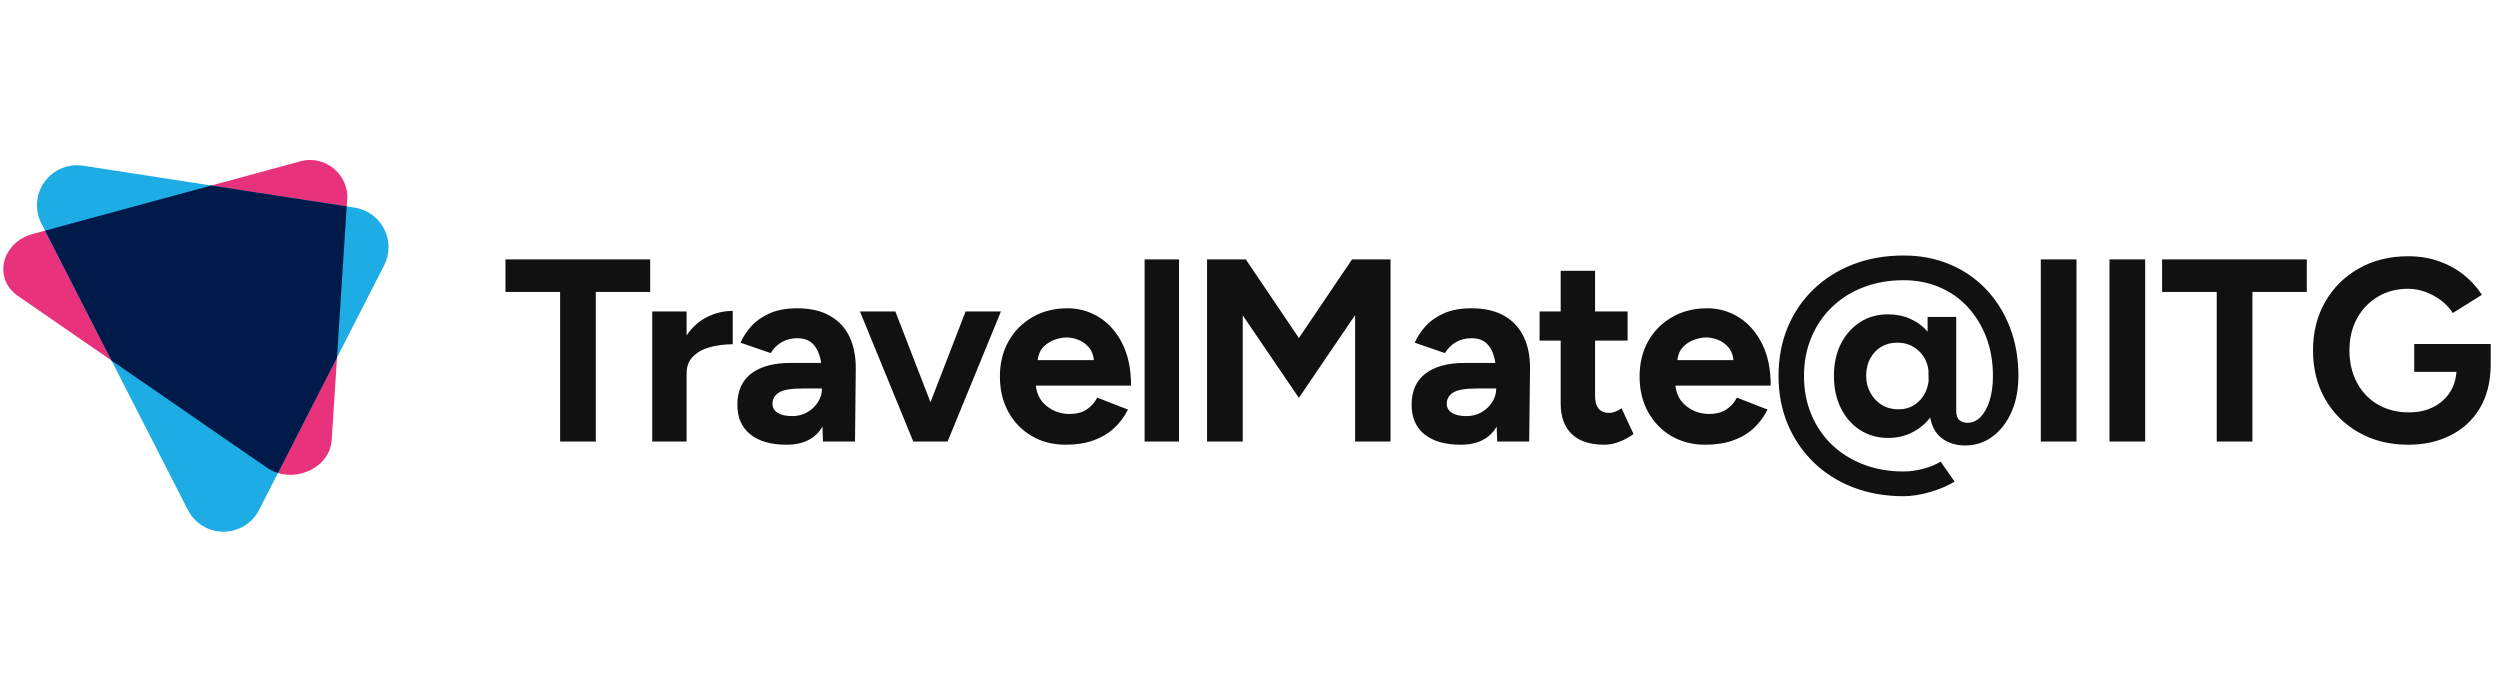
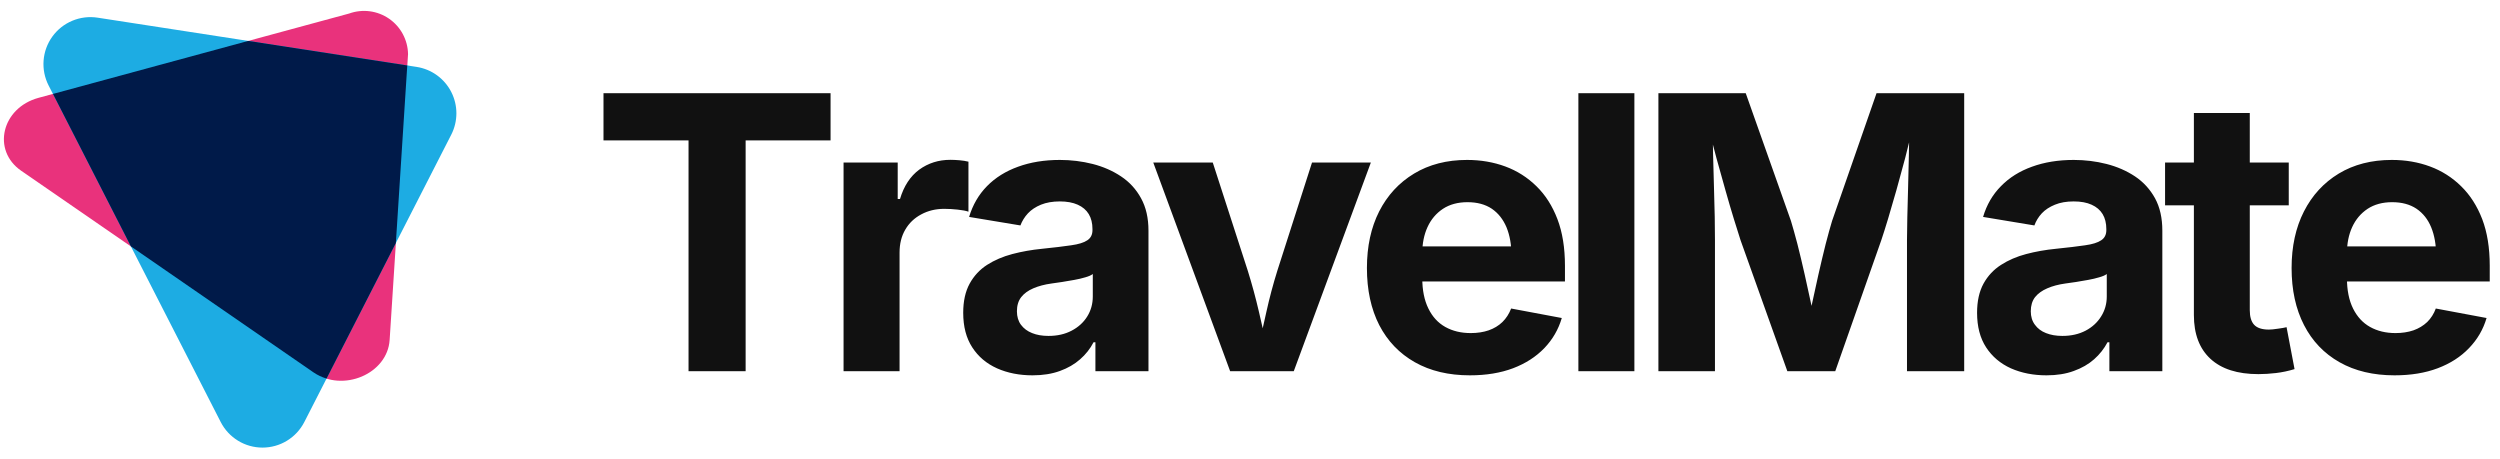
- <svg xmlns="http://www.w3.org/2000/svg" data-logo="logo" viewBox="0 0 269 42.6" width="300" height="83">
-   <g id="logogram" transform="translate(0, 1.3) rotate(0)">
+ <svg xmlns="http://www.w3.org/2000/svg" data-logo="logo" viewBox="0 0 229 42">
+   <g id="logogram" transform="translate(0, 1) rotate(0)">
    <path d="M28.709 33.105L1.943 14.642C-0.769 12.771 0.153 8.876 3.535 7.96L31.982 0.239C32.585 0.022 33.231 -0.049 33.866 0.033C34.501 0.115 35.108 0.348 35.636 0.711C36.163 1.075 36.596 1.559 36.899 2.123C37.202 2.688 37.366 3.317 37.377 3.957L35.691 30.139C35.491 33.247 31.421 34.976 28.709 33.105Z" fill="#E9327C" />
    <path d="M20.22 37.663L4.451 6.826C4.091 6.121 3.932 5.329 3.993 4.54C4.054 3.75 4.331 2.992 4.795 2.35C5.259 1.708 5.892 1.206 6.623 0.901C7.354 0.595 8.155 0.497 8.938 0.618L38.16 5.128C38.833 5.232 39.472 5.494 40.024 5.893C40.575 6.292 41.025 6.816 41.334 7.422C41.644 8.028 41.806 8.699 41.806 9.38C41.805 10.061 41.644 10.732 41.334 11.338L27.872 37.665C27.51 38.368 26.962 38.958 26.287 39.37C25.612 39.782 24.836 40 24.045 40C23.255 40 22.479 39.782 21.804 39.37C21.129 38.957 20.581 38.367 20.22 37.663Z" fill="#1DACE3" />
    <path d="M37.306 4.995L22.738 2.747L4.853 7.603L11.992 21.57L28.709 33.105C29.078 33.357 29.483 33.55 29.911 33.677L36.261 21.259L37.306 4.995Z" fill="#001A49" />
  </g>
-   <g id="logotype" transform="translate(48, 5.6)">
-     <path fill="#111111" d="M16.11 26L12.27 26L12.27 9.90L6.39 9.90L6.39 6.40L21.96 6.40L21.96 9.90L16.11 9.90L16.11 26ZM25.88 26L22.18 26L22.18 12L25.88 12L25.88 14.58Q26.75 13.26 28.08 12.60Q29.41 11.94 30.84 11.94L30.84 11.94L30.84 15.53Q29.55 15.53 28.41 15.84Q27.28 16.14 26.58 16.84Q25.88 17.54 25.88 18.64L25.88 18.64L25.88 26ZM36.63 26.34L36.63 26.34Q34.11 26.34 32.73 25.22Q31.34 24.10 31.34 22.05L31.34 22.05Q31.34 19.81 32.84 18.68Q34.34 17.54 37.05 17.54L37.05 17.54L40.36 17.54Q40.16 16.26 39.54 15.57Q38.93 14.88 37.78 14.88L37.78 14.88Q36.88 14.88 36.16 15.28Q35.43 15.67 34.92 16.48L34.92 16.48L31.68 15.36Q32.07 14.46 32.82 13.61Q33.58 12.76 34.80 12.21Q36.02 11.66 37.78 11.66L37.78 11.66Q39.91 11.66 41.32 12.48Q42.74 13.29 43.42 14.76Q44.11 16.23 44.08 18.24L44.08 18.24L44.00 26L40.55 26L40.50 24.38Q39.96 25.33 39.00 25.83Q38.03 26.34 36.63 26.34ZM37.25 23.26L37.25 23.26Q38.14 23.26 38.87 22.84Q39.60 22.42 40.02 21.74Q40.44 21.07 40.44 20.34L40.44 20.34L40.44 20.29L38.34 20.29Q36.52 20.29 35.82 20.72Q35.12 21.16 35.12 21.94L35.12 21.94Q35.12 22.56 35.68 22.91Q36.24 23.26 37.25 23.26ZM53.96 26L50.27 26L44.53 12L48.34 12L52.12 21.77L55.90 12L59.70 12L53.96 26ZM66.68 26.34L66.68 26.34Q64.60 26.34 63.01 25.40Q61.41 24.46 60.50 22.81Q59.59 21.16 59.59 19L59.59 19Q59.59 16.84 60.53 15.19Q61.47 13.54 63.11 12.60Q64.74 11.66 66.87 11.66L66.87 11.66Q68.72 11.66 70.27 12.63Q71.83 13.60 72.77 15.46Q73.70 17.32 73.70 19.98L73.70 19.98L63.46 19.98Q63.60 21.38 64.66 22.21Q65.72 23.03 67.07 23.03L67.07 23.03Q68.22 23.03 68.94 22.54Q69.67 22.05 70.06 21.27L70.06 21.27L73.37 22.56Q72.78 23.73 71.84 24.59Q70.90 25.44 69.62 25.89Q68.33 26.34 66.68 26.34ZM63.65 17.24L63.65 17.24L69.70 17.24Q69.62 16.37 69.14 15.84Q68.66 15.30 68.02 15.05Q67.38 14.80 66.76 14.80L66.76 14.80Q66.17 14.80 65.49 15.04Q64.80 15.28 64.28 15.81Q63.76 16.34 63.65 17.24ZM78.86 26L75.16 26L75.16 6.40L78.86 6.40L78.86 26ZM85.72 26L81.88 26L81.88 6.40L86.05 6.40L91.76 14.86L97.48 6.40L101.62 6.40L101.62 26L97.81 26L97.81 12.39L91.76 21.30L85.72 12.42L85.72 26ZM109.18 26.34L109.18 26.34Q106.66 26.34 105.27 25.22Q103.89 24.10 103.89 22.05L103.89 22.05Q103.89 19.81 105.39 18.68Q106.88 17.54 109.60 17.54L109.60 17.54L112.90 17.54Q112.71 16.26 112.09 15.57Q111.48 14.88 110.33 14.88L110.33 14.88Q109.43 14.88 108.70 15.28Q107.98 15.67 107.47 16.48L107.47 16.48L104.22 15.36Q104.62 14.46 105.37 13.61Q106.13 12.76 107.35 12.21Q108.56 11.66 110.33 11.66L110.33 11.66Q112.46 11.66 113.87 12.48Q115.28 13.29 115.97 14.76Q116.66 16.23 116.63 18.24L116.63 18.24L116.54 26L113.10 26L113.04 24.38Q112.51 25.33 111.55 25.83Q110.58 26.34 109.18 26.34ZM109.80 23.26L109.80 23.26Q110.69 23.26 111.42 22.84Q112.15 22.42 112.57 21.74Q112.99 21.07 112.99 20.34L112.99 20.34L112.99 20.29L110.89 20.29Q109.07 20.29 108.37 20.72Q107.67 21.16 107.67 21.94L107.67 21.94Q107.67 22.56 108.23 22.91Q108.79 23.26 109.80 23.26ZM124.64 26.34L124.64 26.34Q122.31 26.34 121.12 25.19Q119.93 24.04 119.93 21.91L119.93 21.91L119.93 15.14L117.66 15.14L117.66 12L119.93 12L119.93 7.63L123.63 7.63L123.63 12L127.13 12L127.13 15.14L123.63 15.14L123.63 21.10Q123.63 22.00 124.02 22.46Q124.41 22.92 125.17 22.92L125.17 22.92Q125.45 22.92 125.78 22.79Q126.12 22.67 126.48 22.42L126.48 22.42L127.77 25.19Q127.10 25.69 126.27 26.01Q125.45 26.34 124.64 26.34ZM135.50 26.34L135.50 26.34Q133.43 26.34 131.83 25.40Q130.24 24.46 129.33 22.81Q128.42 21.16 128.42 19L128.42 19Q128.42 16.84 129.35 15.19Q130.29 13.54 131.93 12.60Q133.57 11.66 135.70 11.66L135.70 11.66Q137.54 11.66 139.10 12.63Q140.65 13.60 141.59 15.46Q142.53 17.32 142.53 19.98L142.53 19.98L132.28 19.98Q132.42 21.38 133.48 22.21Q134.55 23.03 135.89 23.03L135.89 23.03Q137.04 23.03 137.77 22.54Q138.50 22.05 138.89 21.27L138.89 21.27L142.19 22.56Q141.60 23.73 140.67 24.59Q139.73 25.44 138.44 25.89Q137.15 26.34 135.50 26.34ZM132.48 17.24L132.48 17.24L138.52 17.24Q138.44 16.37 137.96 15.84Q137.49 15.30 136.84 15.05Q136.20 14.80 135.58 14.80L135.58 14.80Q135.00 14.80 134.31 15.04Q133.62 15.28 133.11 15.81Q132.59 16.34 132.48 17.24ZM156.84 31.88L156.84 31.88Q153.87 31.88 151.40 30.93Q148.94 29.98 147.15 28.24Q145.36 26.50 144.36 24.14Q143.37 21.77 143.37 18.94L143.37 18.94Q143.37 16.09 144.35 13.72Q145.33 11.36 147.13 9.62Q148.94 7.88 151.40 6.93Q153.87 5.98 156.84 5.98L156.84 5.98Q159.52 5.98 161.79 6.93Q164.06 7.88 165.71 9.62Q167.36 11.36 168.27 13.72Q169.18 16.09 169.18 18.94L169.18 18.94Q169.18 21.13 168.44 22.81Q167.70 24.49 166.41 25.45Q165.12 26.42 163.44 26.42L163.44 26.42Q162.02 26.42 160.99 25.68Q159.97 24.94 159.69 23.42L159.69 23.42Q158.91 24.43 157.75 25.02Q156.58 25.61 155.16 25.61L155.16 25.61Q153.45 25.61 152.13 24.75Q150.82 23.90 150.07 22.39Q149.33 20.88 149.33 18.94L149.33 18.94Q149.33 16.98 150.07 15.50Q150.82 14.02 152.13 13.16Q153.45 12.31 155.16 12.31L155.16 12.31Q156.47 12.31 157.56 12.80Q158.66 13.29 159.41 14.18L159.41 14.18L159.41 12.59L162.49 12.59L162.49 22.70Q162.49 23.40 162.83 23.69Q163.16 23.98 163.70 23.98L163.70 23.98Q164.51 23.98 165.12 23.34Q165.74 22.70 166.09 21.56Q166.44 20.43 166.44 18.94L166.44 18.94Q166.44 16.68 165.73 14.80Q165.01 12.92 163.74 11.54Q162.46 10.15 160.70 9.40Q158.94 8.64 156.84 8.64L156.84 8.64Q154.46 8.64 152.50 9.40Q150.54 10.15 149.11 11.54Q147.68 12.92 146.90 14.80Q146.11 16.68 146.11 18.94L146.11 18.94Q146.11 21.21 146.90 23.09Q147.68 24.96 149.11 26.34Q150.54 27.71 152.50 28.46Q154.46 29.22 156.84 29.22L156.84 29.22Q157.82 29.22 158.94 28.93Q160.06 28.63 160.81 28.16L160.81 28.16L162.32 30.31Q161.15 31.01 159.61 31.45Q158.07 31.88 156.84 31.88ZM156.30 22.53L156.30 22.53Q157.59 22.53 158.47 21.67Q159.36 20.82 159.52 19.45L159.52 19.45L159.50 18.33Q159.33 17.01 158.40 16.19Q157.48 15.36 156.14 15.36L156.14 15.36Q155.16 15.36 154.41 15.81Q153.67 16.26 153.24 17.05Q152.80 17.85 152.80 18.92L152.80 18.92Q152.80 19.95 153.27 20.78Q153.73 21.60 154.50 22.07Q155.27 22.53 156.30 22.53ZM175.43 26L171.59 26L171.59 6.40L175.43 6.40L175.43 26ZM182.82 26L178.98 26L178.98 6.40L182.82 6.40L182.82 26ZM194.36 26L190.52 26L190.52 9.90L184.64 9.90L184.64 6.40L200.21 6.40L200.21 9.90L194.36 9.90L194.36 26ZM211.13 26.34L211.13 26.34Q208.13 26.34 205.82 25.03Q203.51 23.73 202.20 21.45Q200.88 19.17 200.88 16.20L200.88 16.20Q200.88 13.23 202.20 10.95Q203.51 8.67 205.82 7.37Q208.13 6.06 211.13 6.06L211.13 6.06Q212.92 6.06 214.43 6.60Q215.94 7.13 217.11 8.07Q218.27 9.00 219.05 10.21L219.05 10.21L215.92 12.17Q215.44 11.41 214.67 10.82Q213.90 10.24 212.98 9.90Q212.05 9.56 211.13 9.56L211.13 9.56Q209.28 9.56 207.85 10.42Q206.42 11.27 205.61 12.76Q204.80 14.24 204.80 16.20L204.80 16.20Q204.80 18.13 205.60 19.64Q206.40 21.16 207.85 22.01Q209.31 22.86 211.21 22.86L211.21 22.86Q212.64 22.86 213.76 22.32Q214.88 21.77 215.55 20.79Q216.22 19.81 216.31 18.50L216.31 18.50L211.77 18.50L211.77 15.50L220.00 15.50L220.00 17.88Q219.95 20.57 218.80 22.46Q217.65 24.35 215.66 25.34Q213.68 26.34 211.13 26.34Z" />
+   <g id="logotype" transform="translate(48, 8)">
+     <path fill="#111111" d="M15.07 4.86L7.28 4.86L7.28 0.54L28.08 0.54L28.08 4.86L20.30 4.86L20.30 26L15.07 26L15.07 4.86ZM34.40 26L29.27 26L29.27 6.89L34.23 6.89L34.23 10.23L34.44 10.23Q34.97 8.45 36.20 7.54Q37.44 6.64 39.05 6.64L39.05 6.64Q39.44 6.64 39.90 6.68Q40.35 6.72 40.71 6.81L40.71 6.81L40.71 11.39Q40.37 11.27 39.72 11.20Q39.07 11.13 38.49 11.13L38.49 11.13Q37.32 11.13 36.38 11.64Q35.44 12.14 34.92 13.04Q34.40 13.93 34.40 15.13L34.40 15.13L34.40 26ZM46.58 26.38L46.58 26.38Q44.77 26.38 43.33 25.74Q41.88 25.09 41.06 23.82Q40.23 22.55 40.23 20.65L40.23 20.65Q40.23 19.06 40.82 17.98Q41.41 16.91 42.42 16.26Q43.44 15.61 44.73 15.27Q46.02 14.93 47.44 14.79L47.44 14.79Q49.10 14.62 50.11 14.47Q51.13 14.33 51.60 14.01Q52.07 13.70 52.07 13.08L52.07 13.08L52.07 12.99Q52.07 12.17 51.73 11.61Q51.39 11.05 50.72 10.75Q50.05 10.45 49.08 10.45L49.08 10.45Q48.09 10.45 47.35 10.75Q46.62 11.05 46.16 11.54Q45.70 12.04 45.47 12.65L45.47 12.65L40.77 11.87Q41.27 10.21 42.41 9.05Q43.56 7.88 45.26 7.27Q46.96 6.65 49.08 6.65L49.08 6.65Q50.63 6.65 52.09 7.02Q53.54 7.39 54.69 8.16Q55.85 8.93 56.52 10.16Q57.20 11.39 57.20 13.13L57.20 13.13L57.20 26L52.34 26L52.34 23.35L52.17 23.35Q51.71 24.24 50.94 24.91Q50.17 25.59 49.09 25.98Q48.00 26.38 46.58 26.38ZM48.04 22.77L48.04 22.77Q49.25 22.77 50.16 22.29Q51.08 21.81 51.59 20.99Q52.10 20.17 52.10 19.16L52.10 19.16L52.10 17.10Q51.88 17.27 51.42 17.40Q50.96 17.54 50.40 17.64Q49.83 17.75 49.28 17.83Q48.74 17.92 48.31 17.97L48.31 17.97Q47.37 18.10 46.65 18.41Q45.93 18.72 45.54 19.22Q45.15 19.73 45.15 20.51L45.15 20.51Q45.15 21.25 45.52 21.75Q45.90 22.26 46.54 22.51Q47.18 22.77 48.04 22.77ZM70.51 26L64.68 26L57.64 6.89L63.09 6.89L66.30 16.81Q66.88 18.67 67.32 20.57Q67.76 22.46 68.22 24.50L68.22 24.50L67.12 24.50Q67.57 22.46 68.00 20.57Q68.42 18.67 69.00 16.81L69.00 16.81L72.18 6.89L77.57 6.89L70.51 26ZM86.64 26.38L86.64 26.38Q83.72 26.38 81.60 25.18Q79.48 23.98 78.34 21.78Q77.21 19.57 77.21 16.55L77.21 16.55Q77.21 13.59 78.33 11.37Q79.46 9.15 81.53 7.90Q83.60 6.65 86.38 6.65L86.38 6.65Q88.26 6.65 89.89 7.25Q91.51 7.85 92.74 9.06Q93.97 10.26 94.66 12.07Q95.35 13.88 95.35 16.34L95.35 16.34L95.35 17.78L79.31 17.78L79.31 14.57L92.84 14.57L90.45 15.42Q90.45 13.93 90.00 12.83Q89.54 11.73 88.65 11.12Q87.75 10.52 86.42 10.52L86.42 10.52Q85.10 10.52 84.17 11.13Q83.24 11.75 82.76 12.80Q82.28 13.85 82.28 15.20L82.28 15.20L82.28 17.47Q82.28 19.13 82.84 20.26Q83.39 21.39 84.39 21.95Q85.39 22.51 86.72 22.51L86.72 22.51Q87.63 22.51 88.36 22.26Q89.10 22.00 89.62 21.50Q90.14 20.99 90.42 20.26L90.42 20.26L95.06 21.13Q94.60 22.70 93.46 23.89Q92.31 25.08 90.60 25.73Q88.88 26.38 86.64 26.38ZM96.58 0.54L101.71 0.54L101.71 26L96.58 26L96.58 0.54ZM109.09 26L103.91 26L103.91 0.54L111.91 0.54L116.05 12.23Q116.30 13.05 116.64 14.34Q116.97 15.64 117.31 17.15Q117.65 18.65 117.95 20.07Q118.25 21.49 118.44 22.53L118.44 22.53L117.43 22.53Q117.62 21.51 117.92 20.10Q118.22 18.69 118.56 17.18Q118.90 15.68 119.23 14.36Q119.57 13.05 119.82 12.23L119.82 12.23L123.89 0.54L131.92 0.54L131.92 26L126.68 26L126.68 13.99Q126.68 13.17 126.71 11.92Q126.74 10.67 126.78 9.23Q126.81 7.78 126.85 6.32Q126.88 4.86 126.90 3.56L126.90 3.56L127.22 3.56Q126.90 4.98 126.51 6.49Q126.11 8.00 125.71 9.42Q125.31 10.84 124.95 12.03Q124.59 13.22 124.33 13.99L124.33 13.99L120.11 26L115.72 26L111.43 13.99Q111.18 13.22 110.82 12.05Q110.46 10.88 110.06 9.46Q109.65 8.04 109.24 6.53Q108.83 5.01 108.46 3.56L108.46 3.56L108.87 3.56Q108.89 4.79 108.92 6.24Q108.95 7.70 109.00 9.16Q109.04 10.62 109.07 11.88Q109.09 13.13 109.09 13.99L109.09 13.99L109.09 26ZM139.46 26.38L139.46 26.38Q137.65 26.38 136.20 25.74Q134.76 25.09 133.93 23.82Q133.10 22.55 133.10 20.65L133.10 20.65Q133.10 19.06 133.69 17.98Q134.28 16.91 135.30 16.26Q136.31 15.61 137.60 15.27Q138.89 14.93 140.31 14.79L140.31 14.79Q141.97 14.62 142.99 14.47Q144.00 14.33 144.47 14.01Q144.94 13.70 144.94 13.08L144.94 13.08L144.94 12.99Q144.94 12.17 144.60 11.61Q144.26 11.05 143.59 10.75Q142.93 10.45 141.95 10.45L141.95 10.45Q140.96 10.45 140.23 10.75Q139.49 11.05 139.03 11.54Q138.57 12.04 138.35 12.65L138.35 12.65L133.65 11.87Q134.14 10.21 135.29 9.05Q136.43 7.88 138.13 7.27Q139.83 6.65 141.95 6.65L141.95 6.65Q143.51 6.65 144.96 7.02Q146.41 7.39 147.57 8.16Q148.72 8.93 149.40 10.16Q150.07 11.39 150.07 13.13L150.07 13.13L150.07 26L145.22 26L145.22 23.35L145.05 23.35Q144.58 24.24 143.82 24.91Q143.05 25.59 141.96 25.98Q140.88 26.38 139.46 26.38ZM140.91 22.77L140.91 22.77Q142.12 22.77 143.04 22.29Q143.95 21.81 144.46 20.99Q144.98 20.17 144.98 19.16L144.98 19.16L144.98 17.10Q144.76 17.27 144.29 17.40Q143.83 17.54 143.27 17.64Q142.70 17.75 142.16 17.83Q141.61 17.92 141.18 17.97L141.18 17.97Q140.24 18.10 139.53 18.41Q138.81 18.72 138.41 19.22Q138.02 19.73 138.02 20.51L138.02 20.51Q138.02 21.25 138.40 21.75Q138.77 22.26 139.41 22.51Q140.06 22.77 140.91 22.77ZM150.32 6.89L161.65 6.89L161.65 10.81L150.32 10.81L150.32 6.89ZM152.96 20.86L152.96 2.35L158.08 2.35L158.08 20.41Q158.08 21.32 158.48 21.75Q158.89 22.19 159.83 22.19L159.83 22.19Q160.12 22.19 160.65 22.11Q161.18 22.04 161.45 21.97L161.45 21.97L162.18 25.81Q161.33 26.07 160.48 26.17Q159.64 26.27 158.87 26.27L158.87 26.27Q156.00 26.27 154.48 24.87Q152.96 23.47 152.96 20.86L152.96 20.86ZM171.34 26.38L171.34 26.38Q168.42 26.38 166.30 25.18Q164.18 23.98 163.05 21.78Q161.91 19.57 161.91 16.55L161.91 16.55Q161.91 13.59 163.04 11.37Q164.17 9.15 166.23 7.90Q168.30 6.65 171.09 6.65L171.09 6.65Q172.97 6.65 174.59 7.25Q176.21 7.85 177.44 9.06Q178.67 10.26 179.37 12.07Q180.06 13.88 180.06 16.34L180.06 16.34L180.06 17.78L164.01 17.78L164.01 14.57L177.55 14.57L175.15 15.42Q175.15 13.93 174.70 12.83Q174.25 11.73 173.35 11.12Q172.45 10.52 171.12 10.52L171.12 10.52Q169.80 10.52 168.87 11.13Q167.94 11.75 167.46 12.80Q166.98 13.85 166.98 15.20L166.98 15.20L166.98 17.47Q166.98 19.13 167.54 20.26Q168.10 21.39 169.10 21.95Q170.10 22.51 171.43 22.51L171.43 22.51Q172.33 22.51 173.07 22.26Q173.80 22.00 174.33 21.50Q174.85 20.99 175.12 20.26L175.12 20.26L179.77 21.13Q179.31 22.70 178.16 23.89Q177.02 25.08 175.30 25.73Q173.58 26.38 171.34 26.38Z" />
  </g>
</svg>
